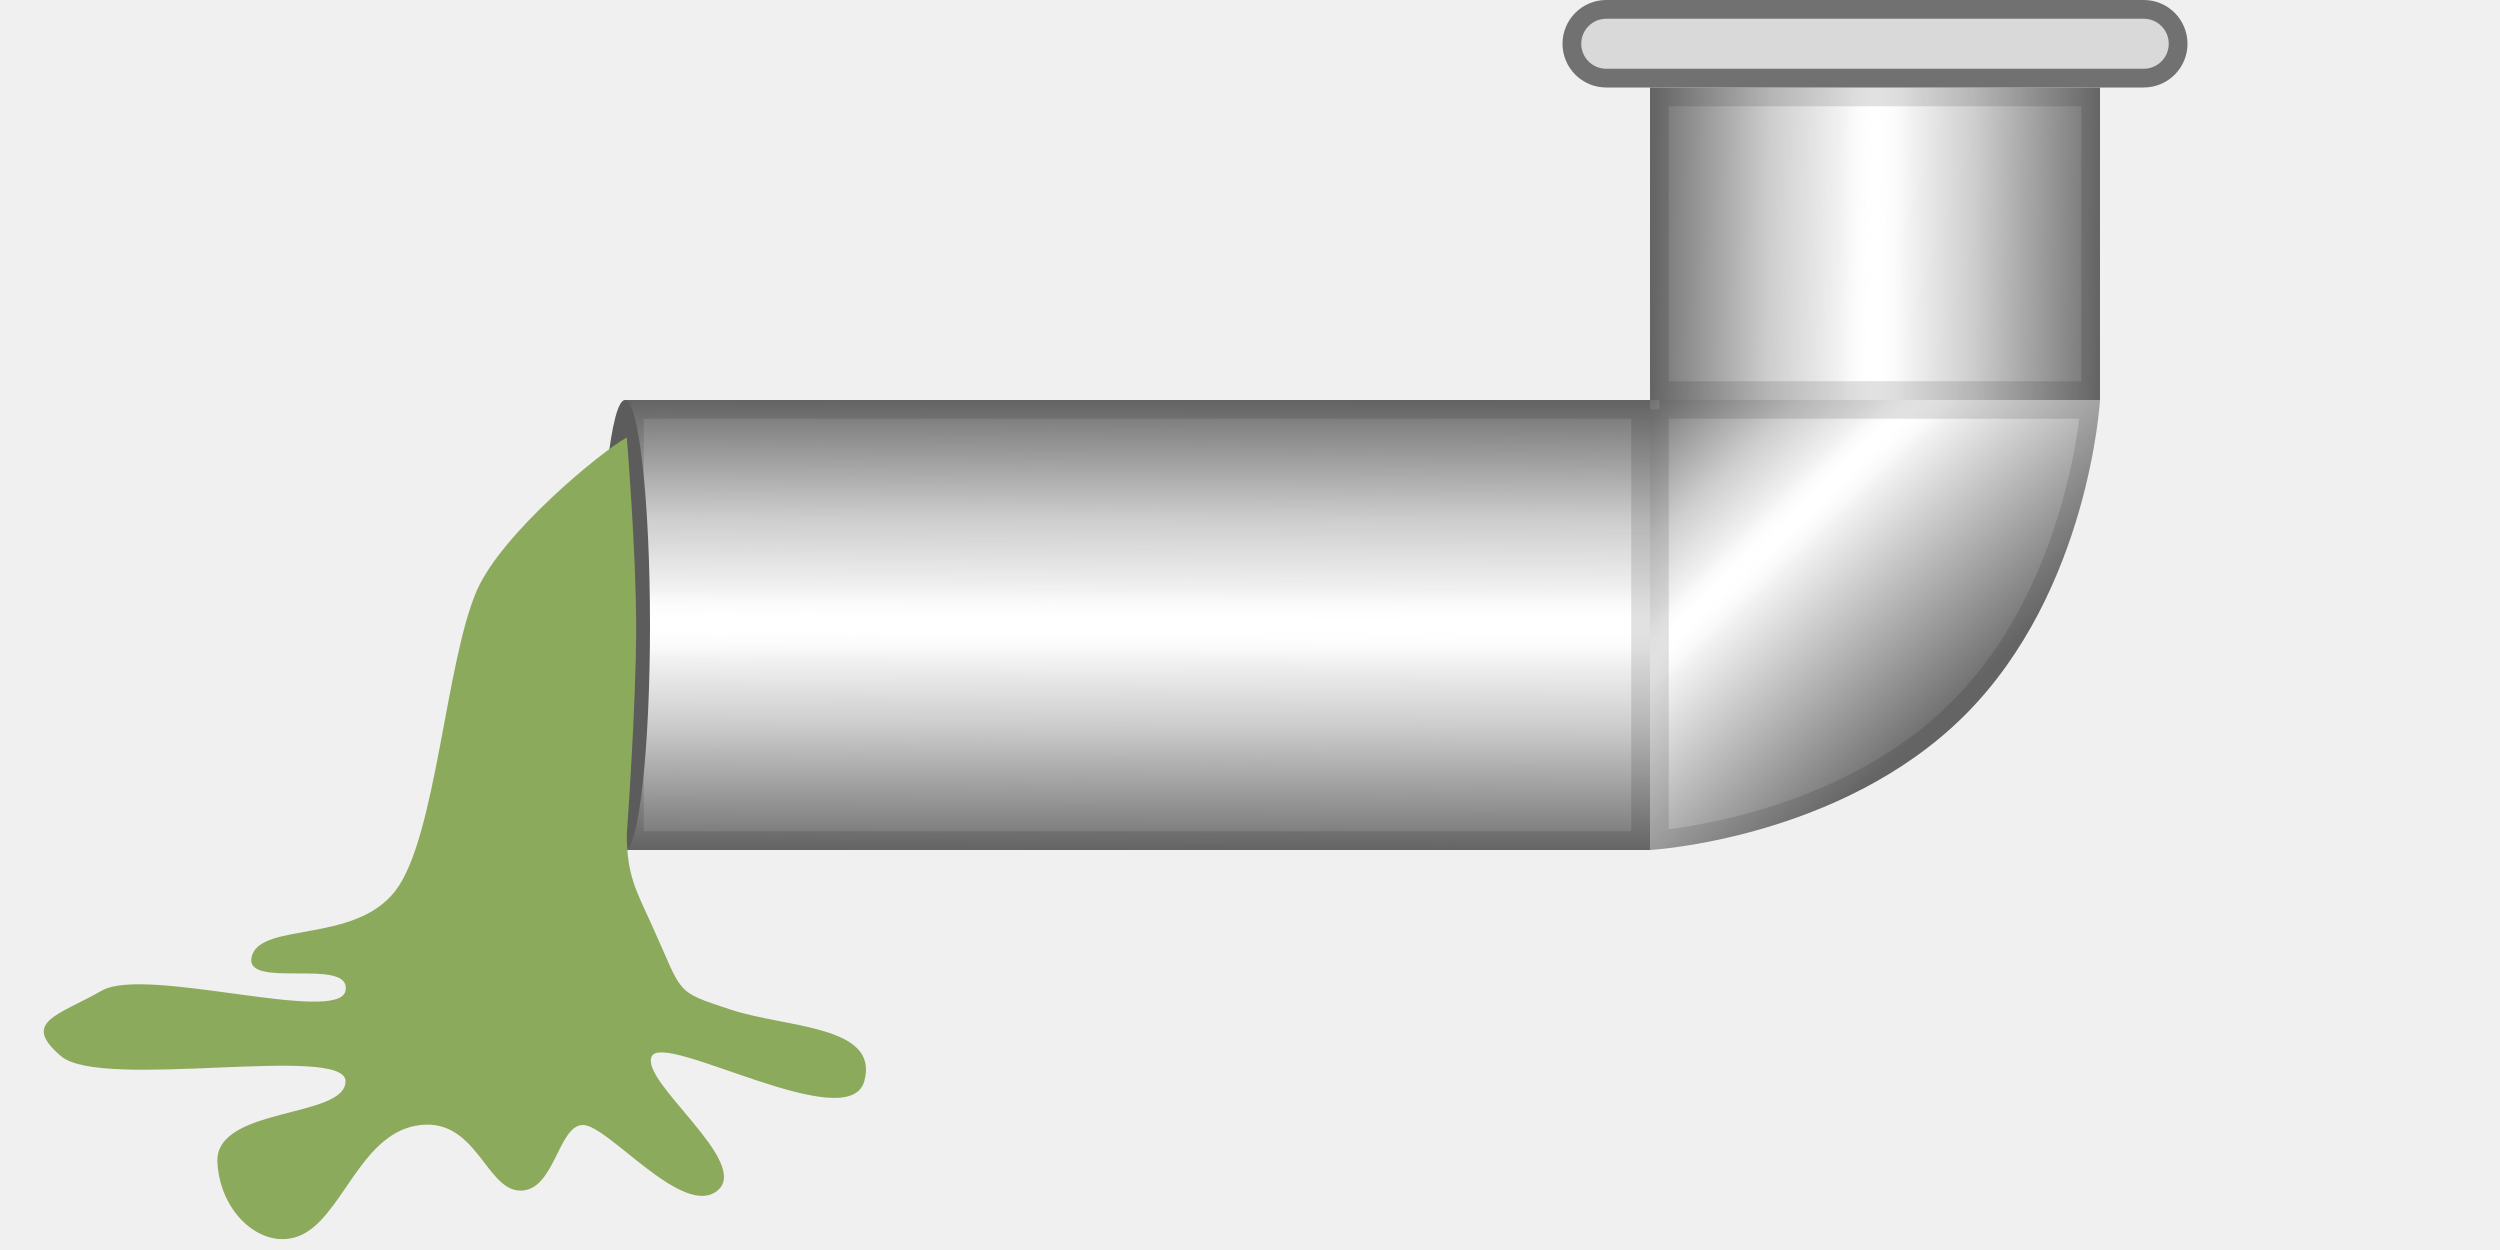
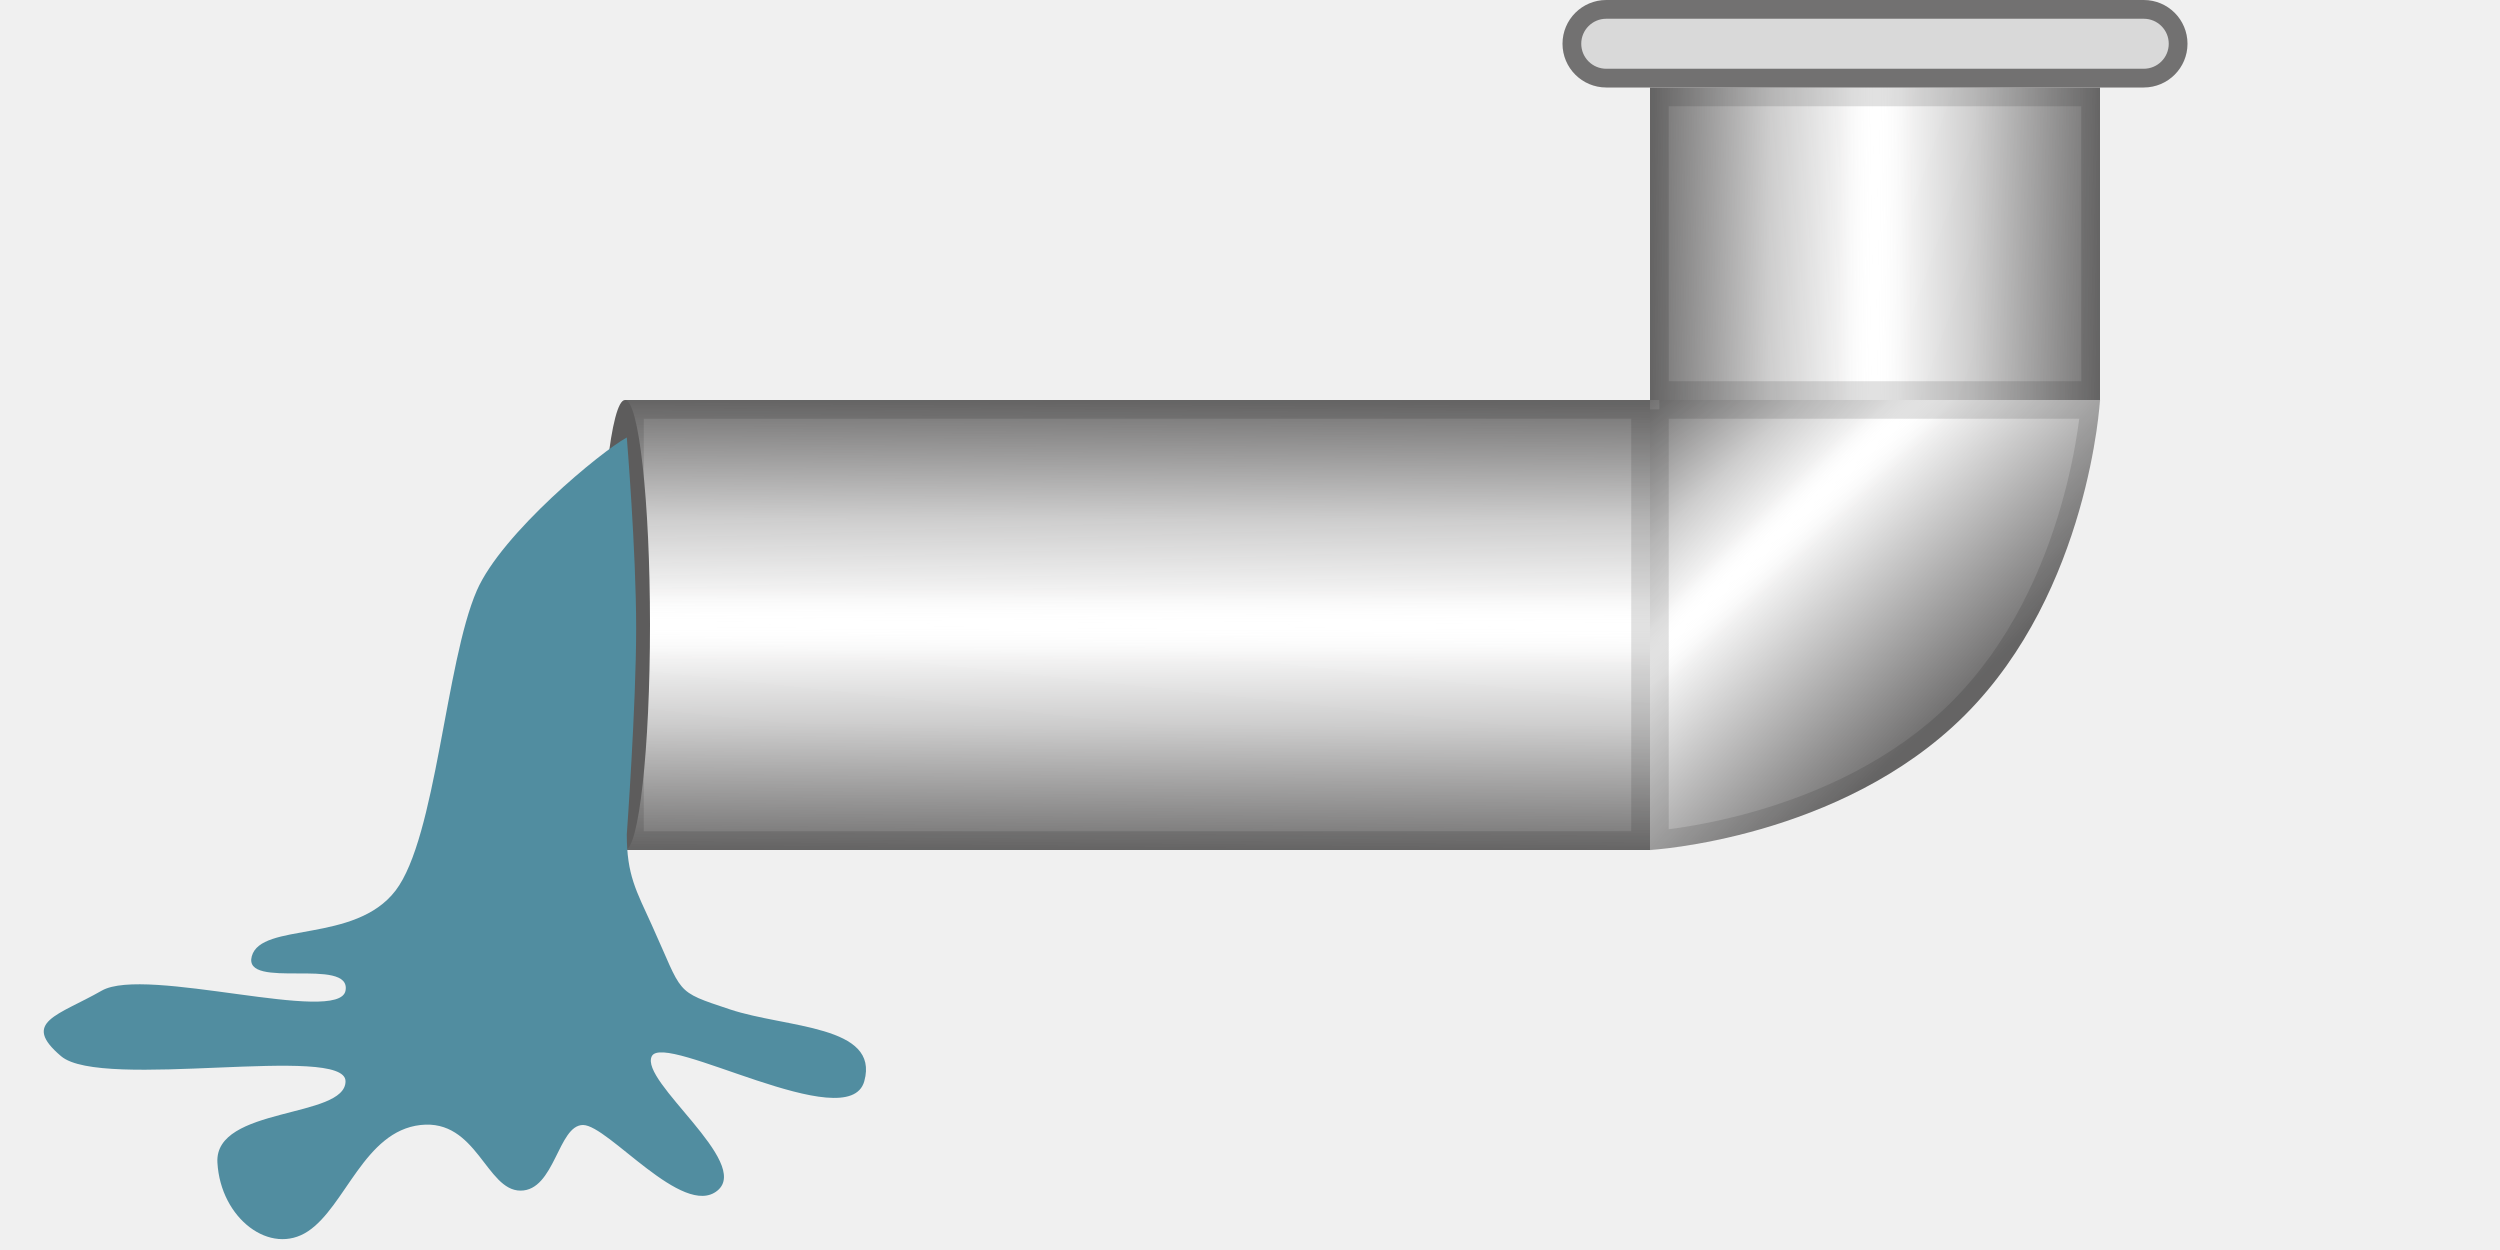
<svg xmlns="http://www.w3.org/2000/svg" xmlns:ns1="https://thingsboard.io/svg" width="400" height="200" fill="none" version="1.1" viewBox="0 0 400 200">
  <g ns1:tag="clickArea">
    <rect x="100" y="64" width="164" height="72" fill="#fff" ns1:tag="pipe-background" />
    <rect x="100" y="64" width="164" height="72" fill="url(#paint0_linear_1924_305496)" />
    <rect x="101.5" y="65.5" width="161" height="69" stroke="#000" stroke-opacity=".12" stroke-width="3" />
    <path d="m264 64v-50h72v50h-72z" fill="#fff" ns1:tag="pipe-background" />
    <path d="m264 64v-50h72v50h-72z" fill="url(#paint1_linear_1924_305496)" />
    <path d="m265.5 62.5v-47h69v47h-69z" stroke="#000" stroke-opacity=".12" stroke-width="3" />
    <rect transform="rotate(-90 251.5 12.5)" x="251.5" y="12.5" width="11" height="97" rx="5.5" fill="#D9D9D9" stroke="#727171" stroke-width="3" />
    <path d="m336 64s-1.718 30.518-21.6 50.4c-19.882 19.882-50.4 21.6-50.4 21.6v-72h72z" fill="#fff" ns1:tag="pipe-background" />
    <path d="m336 64s-1.718 30.518-21.6 50.4c-19.882 19.882-50.4 21.6-50.4 21.6v-72h72z" fill="url(#paint2_linear_1924_305496)" />
    <path d="m265.5 65.5h68.865c-0.087 0.833-0.222 1.972-0.428 3.358-0.464 3.12-1.287 7.489-2.723 12.47-2.876 9.983-8.18 22.316-17.875 32.01-9.694 9.695-22.027 14.999-32.01 17.875-4.982 1.436-9.351 2.259-12.471 2.723-1.386 0.206-2.525 0.341-3.358 0.428v-68.865z" stroke="#000" stroke-opacity=".12" stroke-width="3" />
    <ellipse transform="rotate(-90 100 100)" cx="100" cy="100" rx="36" ry="4" fill="#5D5C5C" />
-     <path d="m76.285 94.5c4-9.2 20-22.333 24.001-24.5 0 0 1.499 18.101 1.499 30.5 0 12.399-1.499 33-1.499 33 0 6.5 1.5 9 3.999 14.5 5.089 11.196 3.5 10.5 12.5 13.5s24 2.5 21.5 11.5-32-8-34-4 16 17 10.5 21.5-17.5-10.5-21.5-10.5-4.5 10.5-10 10.5-7-11.5-16-10.5-12 13-18 17-14-2-14.5-11 20.5-7 20.5-13-39 1.5-45.5-4c-6.5-5.5-0.5-6.5 6.5-10.5 7-4 38 5.5 39 0s-16.5 0-15-5.5 16.5-2 23-10.5 8-36.5 13-48z" fill="#8CAA5C" ns1:tag="fluid-background" />
+     <path d="m76.285 94.5c4-9.2 20-22.333 24.001-24.5 0 0 1.499 18.101 1.499 30.5 0 12.399-1.499 33-1.499 33 0 6.5 1.5 9 3.999 14.5 5.089 11.196 3.5 10.5 12.5 13.5s24 2.5 21.5 11.5-32-8-34-4 16 17 10.5 21.5-17.5-10.5-21.5-10.5-4.5 10.5-10 10.5-7-11.5-16-10.5-12 13-18 17-14-2-14.5-11 20.5-7 20.5-13-39 1.5-45.5-4c-6.5-5.5-0.5-6.5 6.5-10.5 7-4 38 5.5 39 0s-16.5 0-15-5.5 16.5-2 23-10.5 8-36.5 13-48z" fill="#518DA0" ns1:tag="fluid-background" />
  </g>
  <g style="display:none" ns1:tag="leak">
    <path d="m246.99 88.724c-0.447 0.459-0.927 1.092-1.445 1.447-1.445 1.447-3.278 2.55-5.226 2.819-0.906 0.011-1.883-0.081-2.756-0.244-2.374-0.353-4.677-0.603-6.98-0.853-2.058-0.114-4.361-0.363-5.704-1.879 0.136-0.246 0.169-0.42 0.305-0.666-3.324-1.073-6.348-3.265-8.751-5.883-1.66-1.756-3.047-4.004-5.187-5.127-0.737-0.409-1.507-0.643-2.173-0.948-1.157-0.578-2.21-1.226-3.128-2.121-0.704-0.584-1.272-1.413-1.873-2.067-1.731-1.86-3.669-3.578-5.951-4.908 0.394 0.796 0.787 1.593 1.18 2.389 0 0-0.098 0.524-0.065 0.349 0.278-0.038 0.491 0.273 0.53 0.551-1.01 0.082-2.019 0.165-2.925 0.176-4.841 0.27-9.752 0.437-14.669 0.15 4.508 1.023 9.218 1.452 13.993 1.531 1.081 0.021 2.09-0.061 3.209 0.238 2.691 0.593 4.602 2.939 6.235 5.323l0.071 0.104c0.142 0.207 0.355 0.518 0.219 0.764-0.066 0.349-0.551 0.53-0.933 0.639-1.981 0.443-3.89 0.99-5.8 1.537-2.395 0.727-4.578 1.765-7.044 2.389-2.188 0.585-4.414 0.892-6.537 1.128-1.009 0.083-1.948 0.269-2.892 0.002-1.048-0.196-1.96-0.637-2.838-1.254-1.125-0.752-2.179-1.401-3.2-2.225-5.912-4.63-21.148-3.457-26.341-9.037 1.846 2.695 3.867 5.422 5.713 8.117-4.093-1.307-8.487-1.496-12.951-1.788-1.255-0.054-2.51-0.108-3.803-0.44-1.048-0.196-2.135-0.67-3.046-1.111-1.823-0.883-3.614-1.941-4.646-3.67 0.502 1.179 1.212 2.215 1.955 3.077-0.382 0.109-0.867 0.29-1.249 0.399-3.263 1.017-6.455 2.137-9.614 3.083 1.43 0.086 2.925-0.176 4.349-0.543 1.91-0.547 3.639-1.579 5.625-1.569 2.265-0.029 4.269 1.34 6.474 2.114 3.466 1.28 7.368 1.196 11.133 1.358 3.766 0.162 7.007-0.53 13.148 0.219 4.426 0.539 11.568 1.556 14.243 3.682 0.879 0.616 1.726 1.407 2.468 2.269 0.53 0.551 0.956 1.173 1.453 1.898 0.568 0.829 1.065 1.555 1.737 2.313 0.355 0.518 0.813 0.965 1.305 1.238 0.562 0.376 1.364 0.436 1.992 0.463 2.232 0.146 4.464 0.292 6.696 0.438-0.349-0.065-0.873-0.163-1.223-0.229-2.794-0.522-5.485-1.116-7.734-2.62-0.491-0.273-0.95-0.72-1.13-1.205-0.071-0.104-0.142-0.207-0.039-0.278-0.147-0.66 0.469-1.539 1.064-1.338 0.654-0.601 1.8-0.929 2.564-1.147 6.046-1.401 12.162-2.697 18.175-3.923 0.661-0.148 1.321-0.295 2.123-0.236 0.802 0.06 1.397 0.261 2.063 0.566 4.973 1.923 10.158 4.158 13.969 7.943 0.071 0.104 0.142 0.207 0.213 0.311 0 0-0.103 0.071-0.207 0.142 0.317 0.24 0.666 0.305 0.983 0.545 2.145 1.576 3.538 4.276 4.615 6.737 0.726 2.372 0.904 3.55 0.487 4.334-0.474 0.891-2.078 3.92-4.351 4.252-1.01 0.082-2.483-0.847-2.927-0.711-0.157 0.048-1.591 1.801 0.027 0.649-0.784-0.417-9.773-1.923-15.178-4.922-0.491-0.272-1.053-0.649-1.512-1.096-0.317-0.24-0.53-0.551-0.639-0.933-0.071-0.103-0.038-0.278-6e-3 -0.453 0.033-0.174 0.208-0.142 0.311-0.213 4.643-2.114 9.919-3.749 13.142-7.936-0.278 0.038-0.382 0.109-0.66 0.148-0.104 0.071-0.279 0.038-0.486 0.18-2.706 0.94-5.297 2.715-8.009 3.203-1.217 0.224-2.505 0.345-3.612 0.952-1.418 0.819-2.547 2.506-4.075 2.944-0.764 0.218-1.67 0.23-2.368 0.099-1.921-0.359-3.848-1.171-5.802-1.355-0.977-0.092-2.09 0.061-3.067-0.031-0.174-0.033-0.278 0.038-0.453 0.006-2.232-0.146-10.307 0.673-12.272-0.418 1.719 0.954 9.342 0.141 10.925 1.341-2.81 1.012-5.516 1.952-8.468 2.756 2.576-0.242 5.113-0.762 7.612-1.56 1.249-0.399 2.499-0.798 3.786-0.919 2.472-0.17 5.071 1.4 5.242 3.872 0.038 0.278 0.076 0.556-0.06 0.802-0.19 1.501-1.079 2.871-1.864 4.17-2.497 3.691-5.033 7.103-7.776 10.657-2.023 2.604-4.117 5.105-6.883 6.847-0.207 0.142-0.485 0.181-0.627-0.027 0.082 1.01-0.676 1.681-1.576 2.146-0.829 0.568-1.8 0.929-2.7 1.393-0.797 0.393-1.593 0.787-2.39 1.18-3.775 1.825-7.622 3.546-11.577 4.885 2.123-0.236 4.31-0.821 6.318-1.891 1.489-0.716 2.837-1.639 4.294-2.18 1.56-0.612 3.197-0.668 4.757-1.28 0.693-0.322 1.49-0.716 2.254-0.934-0.643 1.506-1.357 2.909-2.001 4.415 0.72-0.949 1.44-1.899 2.16-2.849 0.856-1.196 1.783-2.288 2.71-3.38 2.476-2.61 5.902-4.5 7.99-7.453 0.137-0.246 0.273-0.492 0.409-0.737-0.278 0.038-0.485 0.18-0.764 0.218 0.033-0.174 0.24-0.316 0.273-0.491 1.428-2.806 3.451-5.41 5.513-7.736 1.75-2.113 3.708-4.368 6.278-5.062 0.764-0.219 1.599-0.334 2.362-0.553 0.764-0.218 1.523-0.89 1.757-1.66 3.161 1.947 6.328 4.695 10.049 4.125 2.887-0.454 5.249 1.484 6.683-0.268-1.201 0.367 0.552 1.802 2.537 1.851 1.986 0.049 6.614-6.224 6.651-8.838 4e-3 -2.439-0.898-4.867-2.383-6.59-0.071-0.104-0.071-0.104-0.142-0.207 3.661 0.233 7.498 0.498 11.258 0.206 1.113-0.153 2.297-0.203 3.301-0.739 1.516-1.343 2.71-3.38 3.8-5.345z" fill="#5C5A5A" />
    <path d="m223.93 110.09c-0.95-0.72-1.344-1.294-2.567-1.522-2.445-0.457-3.381 0.075-5.892-0.033-2.756-0.244-3.944-0.825-6.537-1.942-1.331-0.61-2.56-1.292-3.684-2.044-0.3 1.119-3.052 1.505-4.198 1.833-1.145 0.328-2.433 0.449-3.295 1.192-0.966 0.813-1.369 2.003-2.017 3.057-0.753 1.124-1.822 2.009-2.82 2.997-1.925 2.081-3.042 4.673-3.985 7.299 0.104-0.071 0.104-0.071 0.207-0.142 1.428-2.806 3.452-5.41 5.513-7.736 1.75-2.113 3.708-4.368 6.278-5.062 0.764-0.219 1.599-0.334 2.363-0.553s2.992-0.703 3.226-1.472c3.161 1.946 5.097 3.841 8.819 3.271 2.886-0.454 3.492 0.085 6.39 0.536 0.556-0.077 1.429 0.086 2.199 0.321z" fill="#8B8B8B" />
    <path d="m218.39 92.781c-0.279 0.038-0.382 0.109-0.66 0.148-0.104 0.071-0.279 0.038-0.486 0.18l-0.104 0.071c-0.654 0.601-1.309 1.201-2.209 1.666-0.622 0.426-1.418 0.819-2.111 1.142-2.979 1.431-6.384 2.241-9.04 4.365 0.497 0.726 0.994 1.451 1.627 1.931-0.316-0.24-0.529-0.551-0.639-0.933-0.071-0.103-0.038-0.278-5e-3 -0.453 0.032-0.174 0.207-0.142 0.31-0.213 4.889-1.978 10.094-3.716 13.317-7.904z" fill="#8B8B8B" />
    <path d="m196 101.87c-0.568-0.829-1.518-1.548-2.533-1.919-1.015-0.37-2.27-0.424-3.389-0.724-0.175-0.033-0.278 0.038-0.453 0.006-2.232-0.146-9.367 0.616-11.332-0.474 1.719 0.954 8.401 0.197 9.985 1.397-2.81 1.011-5.788 1.87-8.74 2.674 2.576-0.242 5.385-0.68 7.884-1.478 1.249-0.4 2.498-0.799 3.786-0.919 2.472-0.171 5.071 1.399 5.241 3.871 0.039 0.278 0.077 0.557-0.059 0.802 0.201-0.595 0.299-1.119 0.223-1.675-6e-3 -0.453-0.258-1.042-0.613-1.561z" fill="#8B8B8B" />
    <path d="m190.09 120.87c-0.944-0.267-2.123 0.236-2.674 0.766-0.998 0.988-1.925 2.08-2.955 3.243-0.895 0.917-1.718 1.938-2.684 2.752-2.449 1.982-5.466 3.135-8.489 3.836 0 0-0.103 0.071-0.174-0.033-3.776 1.825-7.622 3.546-11.578 4.885 2.123-0.235 4.311-0.821 6.319-1.891 1.489-0.716 2.836-1.639 4.293-2.18 1.56-0.612 3.198-0.668 4.758-1.28 0.693-0.322 1.489-0.716 2.253-0.934-0.643 1.506-1.357 2.909-2 4.416 0.72-0.95 1.44-1.9 2.159-2.85 0.856-1.196 1.784-2.288 2.711-3.38 2.721-2.473 5.973-4.396 8.061-7.35z" fill="#8B8B8B" />
    <path d="m246.99 88.724c-0.447 0.459-0.927 1.092-1.445 1.447-0.72 0.95-1.407 1.725-2.514 2.332-1.315 0.748-2.843 1.186-4.234 1.378-2.505 0.345-4.982 0.063-7.46-0.219-1.152-0.125-2.336-0.075-3.269 0.564 0.175 0.033 0.175 0.033 0.35 0.065-0.071-0.104-0.071-0.104-0.142-0.207 3.662 0.233 7.498 0.498 11.258 0.206 1.113-0.153 2.297-0.203 3.301-0.739 1.871-0.825 3.065-2.861 4.155-4.826z" fill="#8B8B8B" />
    <path d="m221.74 89.88c-0.775-0.687-1.79-1.058-2.566-1.745-0.879-0.616-1.55-1.374-2.254-1.958-1.442-0.992-3.085-1.39-4.455-2.279-0.808-0.512-1.687-1.129-2.598-1.57-1.681-0.676-3.662-0.233-5.365 0.172-6.427 1.51-12.751 2.949-19.179 4.459-1.042 0.257-2.395 0.727-2.52 1.879 6e-3 0.453 0.186 0.939 0.399 1.249-0.071-0.104-0.142-0.207-0.038-0.278-0.148-0.66 0.468-1.539 1.063-1.338 0.655-0.601 1.801-0.929 2.564-1.147 6.046-1.401 12.163-2.697 18.176-3.923 0.66-0.148 1.32-0.295 2.123-0.236 0.802 0.059 1.397 0.261 2.063 0.566 4.972 1.923 10.158 4.158 13.969 7.943 0.071 0.104 0.142 0.207 0.213 0.311 0 0-0.104 0.071-0.207 0.142 0.316 0.24 0.666 0.305 0.982 0.545-0.71-1.036-1.42-2.073-2.37-2.793z" fill="#8B8B8B" />
    <path d="m202.09 73.644c-1.305-1.238-3.226-1.597-5.044-2.027-0.174-0.033-0.174-0.033-0.349-0.065-4.84 0.27-9.752 0.437-14.669 0.15 4.509 1.023 9.218 1.452 13.993 1.531 1.081 0.021 2.09-0.061 3.209 0.238 2.691 0.593 4.602 2.939 6.235 5.323-0.18-0.486-0.606-1.107-0.748-1.315-0.426-0.622-0.781-1.14-1.207-1.762-0.29-0.868-0.716-1.489-1.42-2.073z" fill="#8B8B8B" />
    <path d="m192.15 94.682c-0.349-0.065-0.873-0.163-1.222-0.229-0.104 0.071-0.279 0.038-0.279 0.038-1.08-0.021-2.161-0.042-3.138-0.135-1.921-0.359-3.262-0.877-4.534-2.289-0.672-0.758-1.382-2.516-1.95-3.345-1.633-2.384-4.364-3.533-6.581-5.212-1.971-1.543-8.279-0.751-11.049-1.217-2.771-0.466-3.371-0.282-5.407-0.336-3.263-0.087-3.209-0.238-4.814-0.357-2.128-0.217-4.055-1.029-6.183-1.246-1.43-0.086-2.925 0.176-4.251 0.019-2.232-0.146-4.269-1.34-6.299-2.081-1.119-0.299-2.238-0.599-3.318-0.62-3.263 1.017-6.455 2.138-9.614 3.083 1.43 0.086 2.925-0.176 4.349-0.543 1.91-0.547 3.639-1.579 5.625-1.569 2.265-0.029 4.269 1.34 6.474 2.114 3.466 1.28 7.368 1.196 11.133 1.358 3.766 0.162 6.58-0.174 9.741 1.772 2.986 1.914 13.062 0.154 15.738 2.281 0.879 0.616 1.725 1.407 2.468 2.269 0.529 0.551 0.955 1.173 1.452 1.898 0.568 0.829 1.065 1.555 1.737 2.313 0.355 0.518 0.814 0.966 1.305 1.238 0.562 0.376 1.364 0.436 1.992 0.463 2.232 0.146 4.464 0.292 6.625 0.335z" fill="#8B8B8B" />
  </g>
  <defs>
    <linearGradient id="paint0_linear_1924_305496" x1="142.64" x2="142.44" y1="64" y2="136" gradientUnits="userSpaceOnUse">
      <stop stop-color="#727171" offset="0" />
      <stop stop-color="#727171" stop-opacity=".35" offset=".264" />
      <stop stop-color="#727171" stop-opacity=".1" offset=".418" />
      <stop stop-color="#fff" stop-opacity="0" offset=".498" />
      <stop stop-color="#727171" stop-opacity=".1" offset=".581" />
      <stop stop-color="#727171" stop-opacity=".35" offset=".719" />
      <stop stop-color="#727171" offset="1" />
    </linearGradient>
    <linearGradient id="paint1_linear_1924_305496" x1="264" x2="336" y1="51" y2="51.654" gradientUnits="userSpaceOnUse">
      <stop stop-color="#727171" offset="0" />
      <stop stop-color="#727171" stop-opacity=".35" offset=".264" />
      <stop stop-color="#727171" stop-opacity=".1" offset=".418" />
      <stop stop-color="#fff" stop-opacity="0" offset=".498" />
      <stop stop-color="#727171" stop-opacity=".1" offset=".581" />
      <stop stop-color="#727171" stop-opacity=".35" offset=".719" />
      <stop stop-color="#727171" offset="1" />
    </linearGradient>
    <linearGradient id="paint2_linear_1924_305496" x1="311" x2="263.66" y1="114" y2="64.321" gradientUnits="userSpaceOnUse">
      <stop stop-color="#727171" offset="0" />
      <stop stop-color="#727171" stop-opacity=".35" offset=".356" />
      <stop stop-color="#727171" stop-opacity=".1" offset=".49" />
      <stop stop-color="#fff" stop-opacity="0" offset=".567" />
      <stop stop-color="#727171" stop-opacity=".1" offset=".634" />
      <stop stop-color="#727171" stop-opacity=".35" offset=".758" />
      <stop stop-color="#727171" offset="1" />
    </linearGradient>
  </defs>
</svg>
